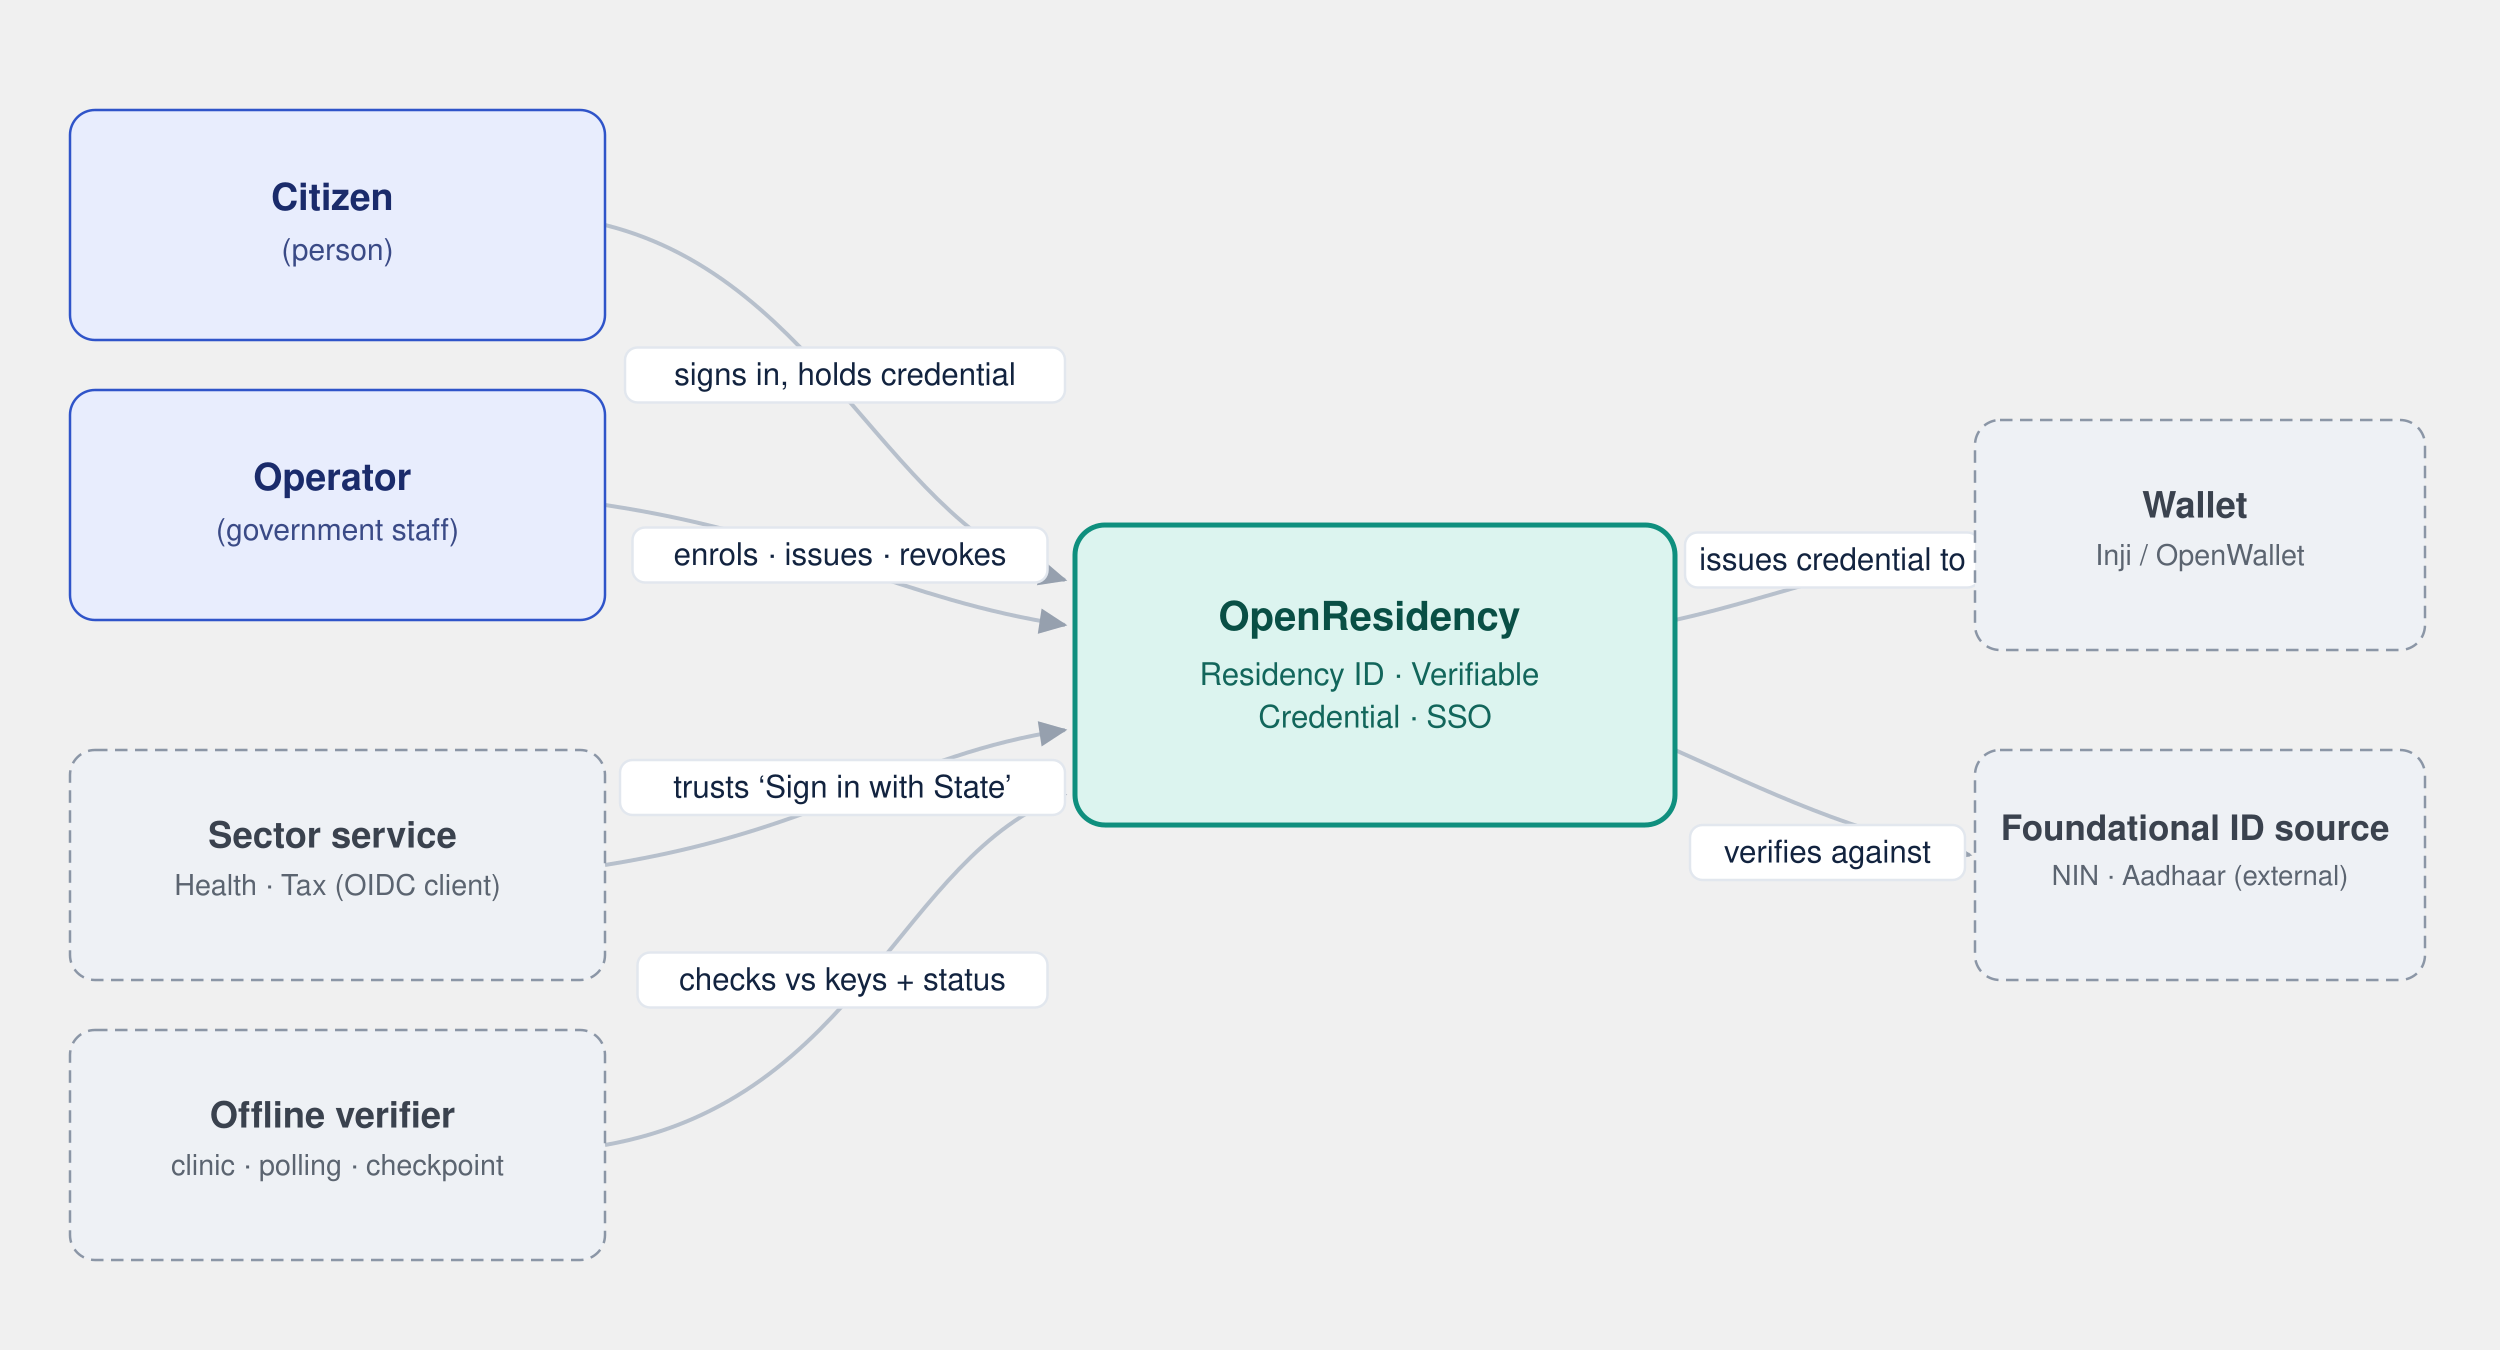
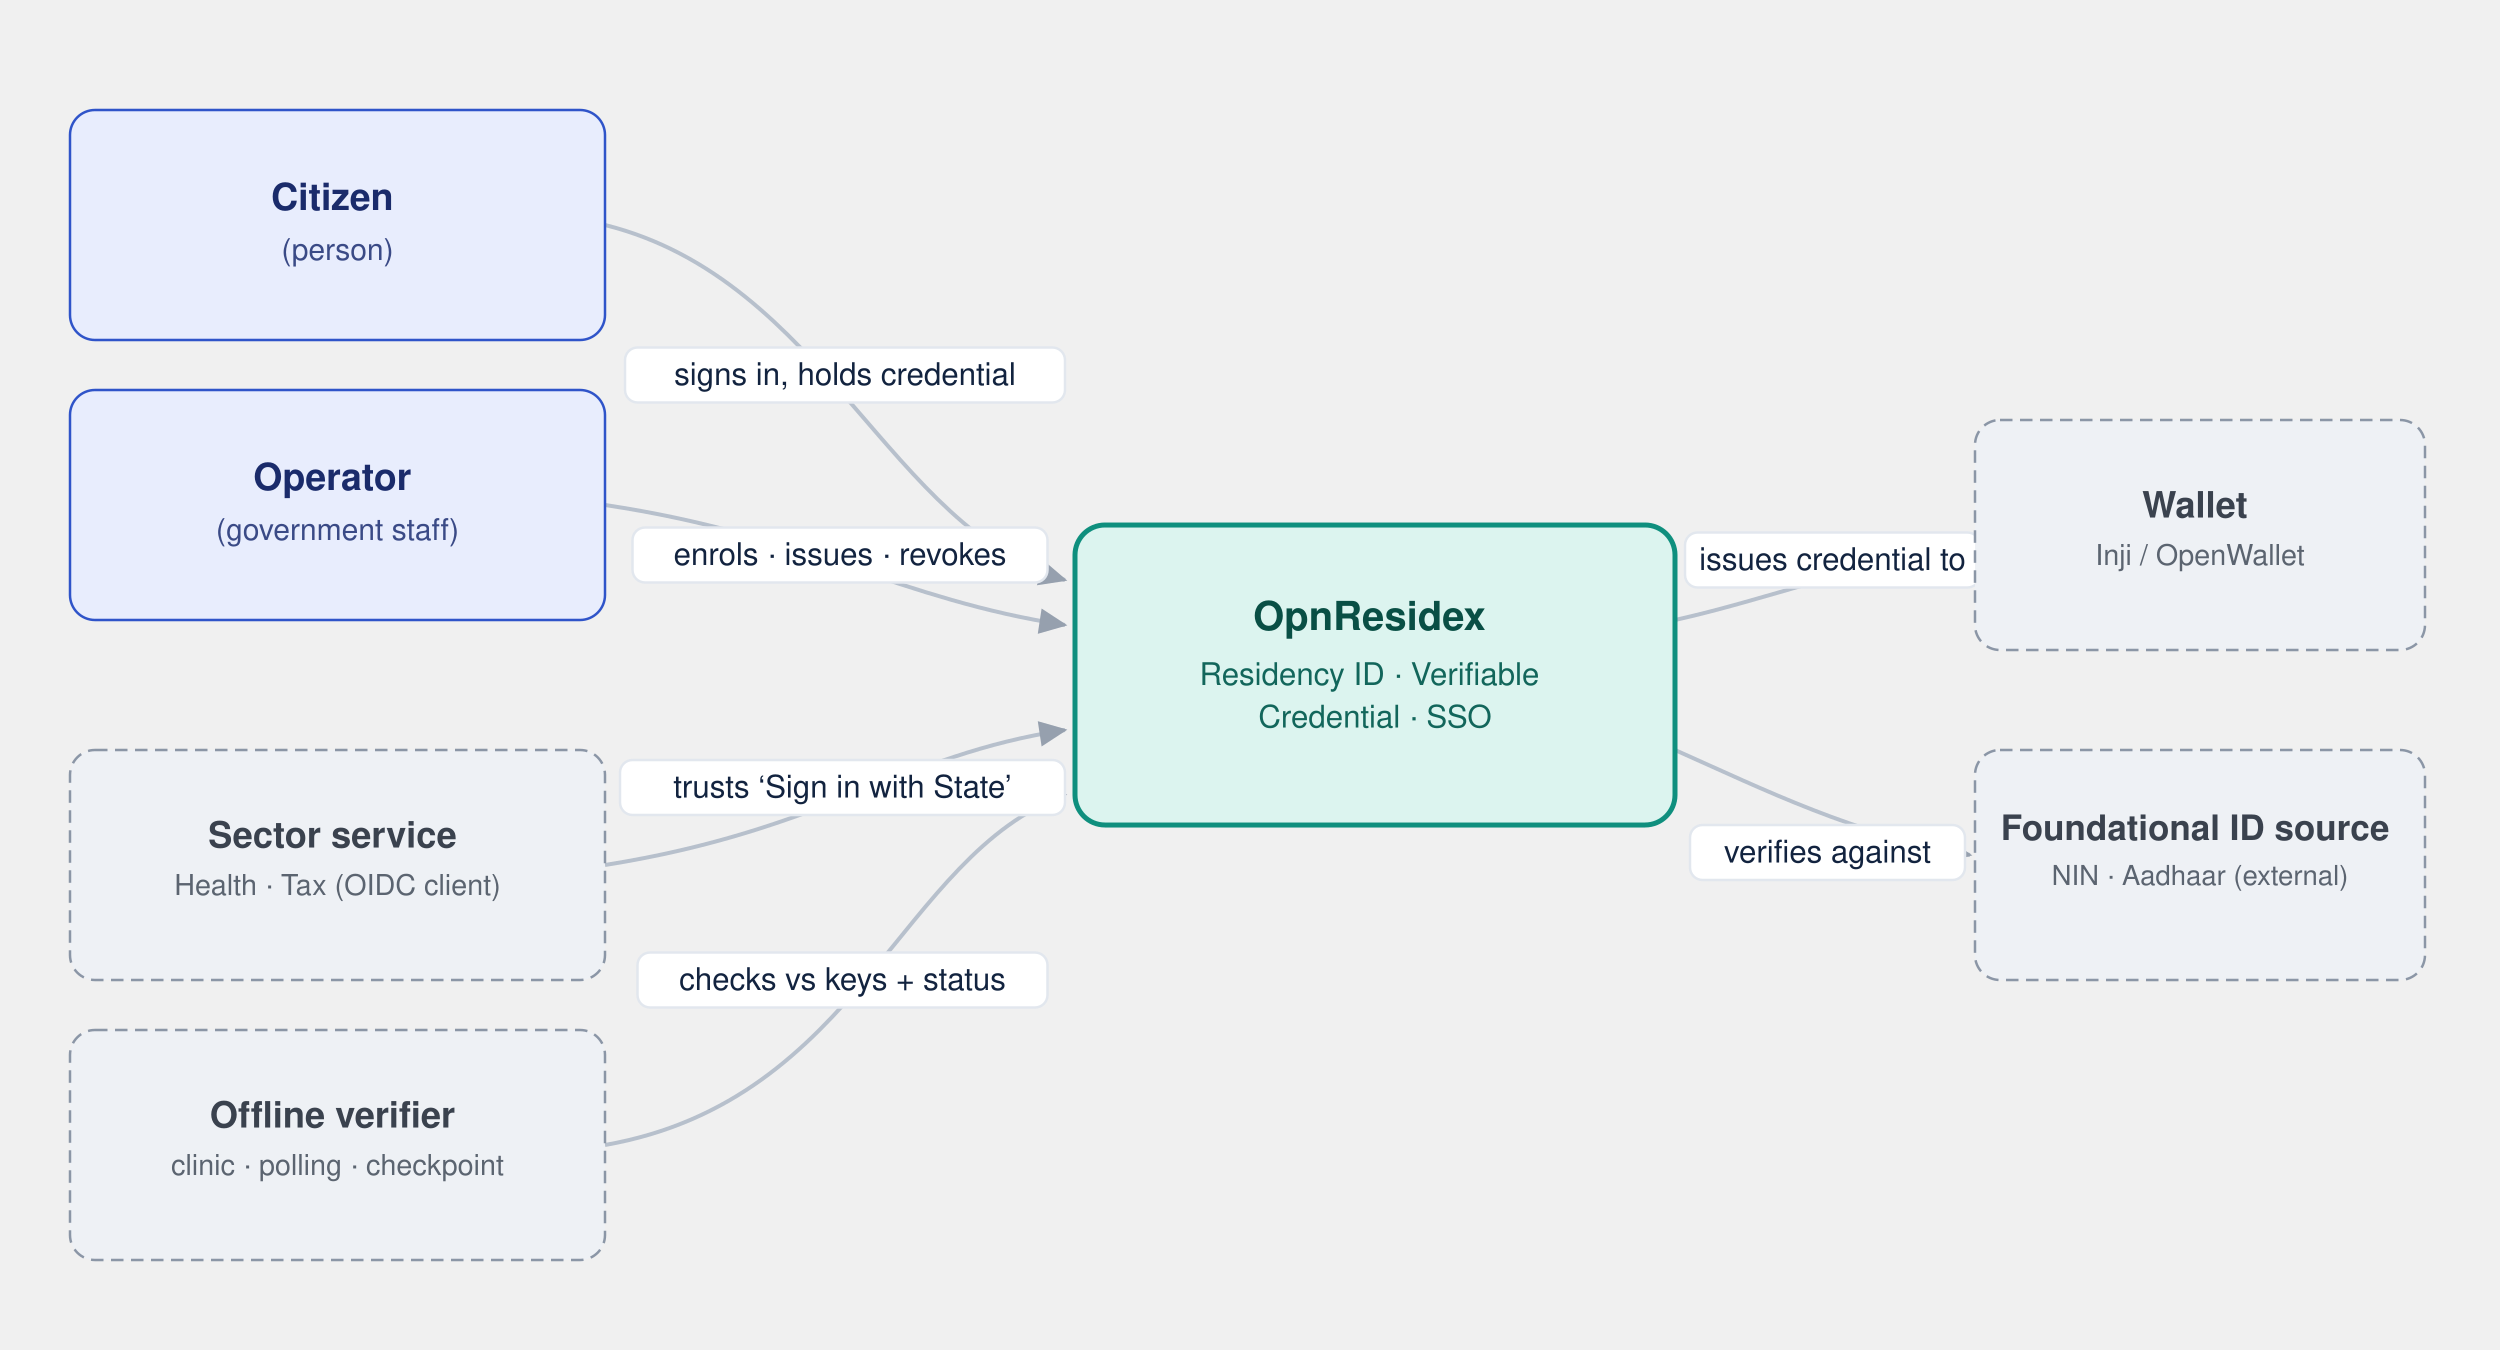
<svg xmlns="http://www.w3.org/2000/svg" viewBox="0 0 1000 540" role="img" aria-label="C4 Level 1 — system context" font-family="ui-sans-serif,system-ui,-apple-system,Segoe UI,Helvetica,Arial,sans-serif">
  <defs>
    <marker id="ah1" markerWidth="9" markerHeight="9" refX="6.4" refY="3.2" orient="auto">
      <path d="M0,0 L7,3.2 L0,6.4 z" fill="#96a0ae" />
    </marker>
  </defs>
  <g fill="none" stroke="#b7c0cc" stroke-width="1.6" marker-end="url(#ah1)">
    <path d="M242,90 C330,112 356,212 426,232" />
    <path d="M242,202 C322,214 360,240 426,250" />
    <path d="M242,346 C330,332 360,302 426,292" />
    <path d="M242,458 C344,440 360,342 426,318" />
    <path d="M670,248 C706,240 742,226 788,218" />
    <path d="M670,300 C706,316 742,334 788,342" />
  </g>
  <g font-size="12.5" fill="#12233f" text-anchor="middle">
    <g>
      <rect x="250" y="139" width="176" height="22" rx="5" fill="#fff" stroke="#e2e7ee" />
      <text x="338" y="154">signs in, holds credential</text>
    </g>
    <g>
      <rect x="253" y="211" width="166" height="22" rx="5" fill="#fff" stroke="#e2e7ee" />
      <text x="336" y="226">enrols · issues · revokes</text>
    </g>
    <g>
      <rect x="248" y="304" width="178" height="22" rx="5" fill="#fff" stroke="#e2e7ee" />
      <text x="337" y="319">trusts ‘Sign in with State’</text>
    </g>
    <g>
      <rect x="255" y="381" width="164" height="22" rx="5" fill="#fff" stroke="#e2e7ee" />
      <text x="337" y="396">checks vs keys + status</text>
    </g>
    <g>
      <rect x="674" y="213" width="118" height="22" rx="5" fill="#fff" stroke="#e2e7ee" />
      <text x="733" y="228">issues credential to</text>
    </g>
    <g>
      <rect x="676" y="330" width="110" height="22" rx="5" fill="#fff" stroke="#e2e7ee" />
      <text x="731" y="345">verifies against</text>
    </g>
  </g>
  <g>
    <rect x="28" y="44" width="214" height="92" rx="10" fill="#e8edfd" stroke="#2f54c9" />
    <text x="135" y="84" text-anchor="middle" fill="#1a2b6b" font-size="15">
      <tspan x="135" font-weight="680">Citizen</tspan>
      <tspan x="135" dy="20" font-size="12" fill="#3a4a86">(person)</tspan>
    </text>
  </g>
  <g>
    <rect x="28" y="156" width="214" height="92" rx="10" fill="#e8edfd" stroke="#2f54c9" />
    <text x="135" y="196" text-anchor="middle" fill="#1a2b6b" font-size="15">
      <tspan x="135" font-weight="680">Operator</tspan>
      <tspan x="135" dy="20" font-size="12" fill="#3a4a86">(government staff)</tspan>
    </text>
  </g>
  <g>
    <rect x="28" y="300" width="214" height="92" rx="10" fill="#eef1f5" stroke="#8b96a6" stroke-dasharray="5 3" />
    <text x="135" y="339" text-anchor="middle" fill="#3a424e" font-size="14.5">
      <tspan x="135" font-weight="680">Sector service</tspan>
      <tspan x="135" dy="19" font-size="11.5" fill="#5b6470">Health · Tax (OIDC client)</tspan>
    </text>
  </g>
  <g>
    <rect x="28" y="412" width="214" height="92" rx="10" fill="#eef1f5" stroke="#8b96a6" stroke-dasharray="5 3" />
    <text x="135" y="451" text-anchor="middle" fill="#3a424e" font-size="14.5">
      <tspan x="135" font-weight="680">Offline verifier</tspan>
      <tspan x="135" dy="19" font-size="11.5" fill="#5b6470">clinic · polling · checkpoint</tspan>
    </text>
  </g>
  <g>
    <rect x="430" y="210" width="240" height="120" rx="12" fill="#dcf4ef" stroke="#0f8f7e" stroke-width="2" />
    <text x="550" y="252" text-anchor="middle" fill="#094f45" font-size="16">
-       <tspan x="550" font-weight="720">OpenResidency</tspan>
+       <tspan x="550" font-weight="720">OpnResidex</tspan>
      <tspan x="550" dy="22" font-size="12.5" fill="#12665b">Residency ID · Verifiable</tspan>
      <tspan x="550" dy="17" font-size="12.5" fill="#12665b">Credential · SSO</tspan>
    </text>
  </g>
  <g>
    <rect x="790" y="168" width="180" height="92" rx="10" fill="#eef1f5" stroke="#8b96a6" stroke-dasharray="5 3" />
    <text x="880" y="207" text-anchor="middle" fill="#3a424e" font-size="14.5">
      <tspan x="880" font-weight="680">Wallet</tspan>
      <tspan x="880" dy="19" font-size="11.5" fill="#5b6470">Inji / OpenWallet</tspan>
    </text>
  </g>
  <g>
    <rect x="790" y="300" width="180" height="92" rx="10" fill="#eef1f5" stroke="#8b96a6" stroke-dasharray="5 3" />
    <text x="880" y="336" text-anchor="middle" fill="#3a424e" font-size="14">
      <tspan x="880" font-weight="680">Foundational ID source</tspan>
      <tspan x="880" dy="18" font-size="11" fill="#5b6470">NIN · Aadhaar (external)</tspan>
    </text>
  </g>
</svg>
